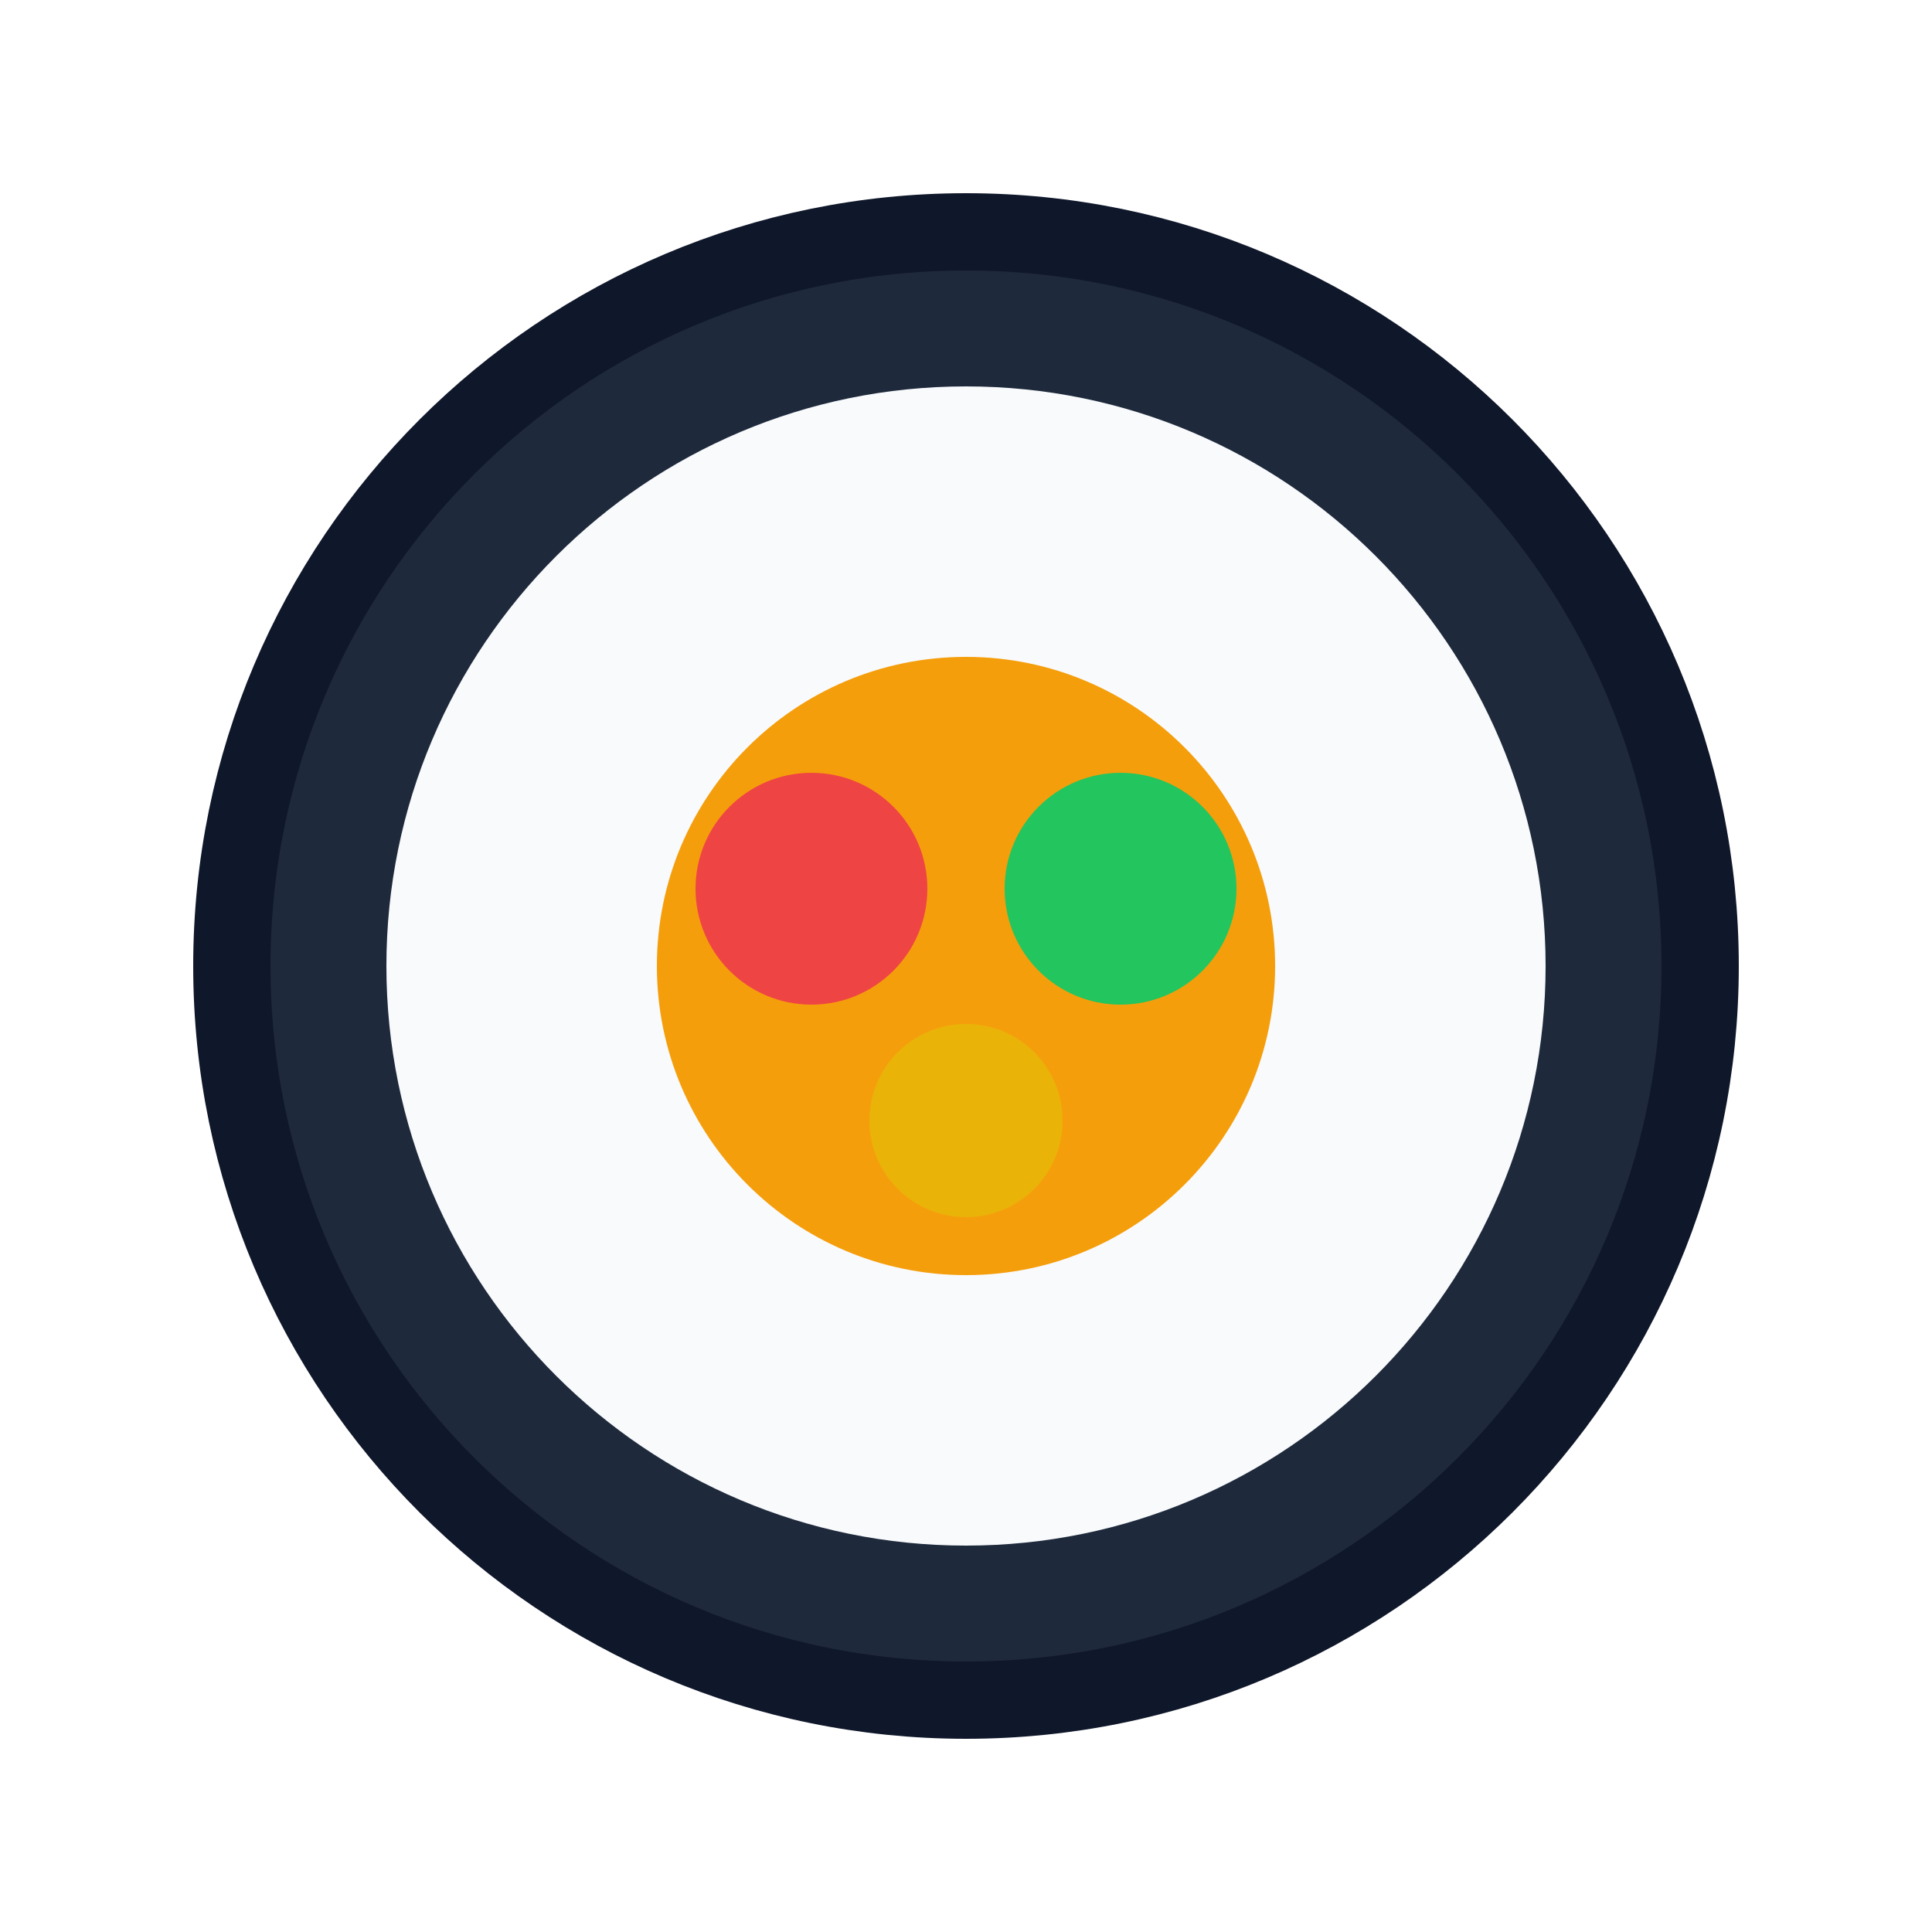
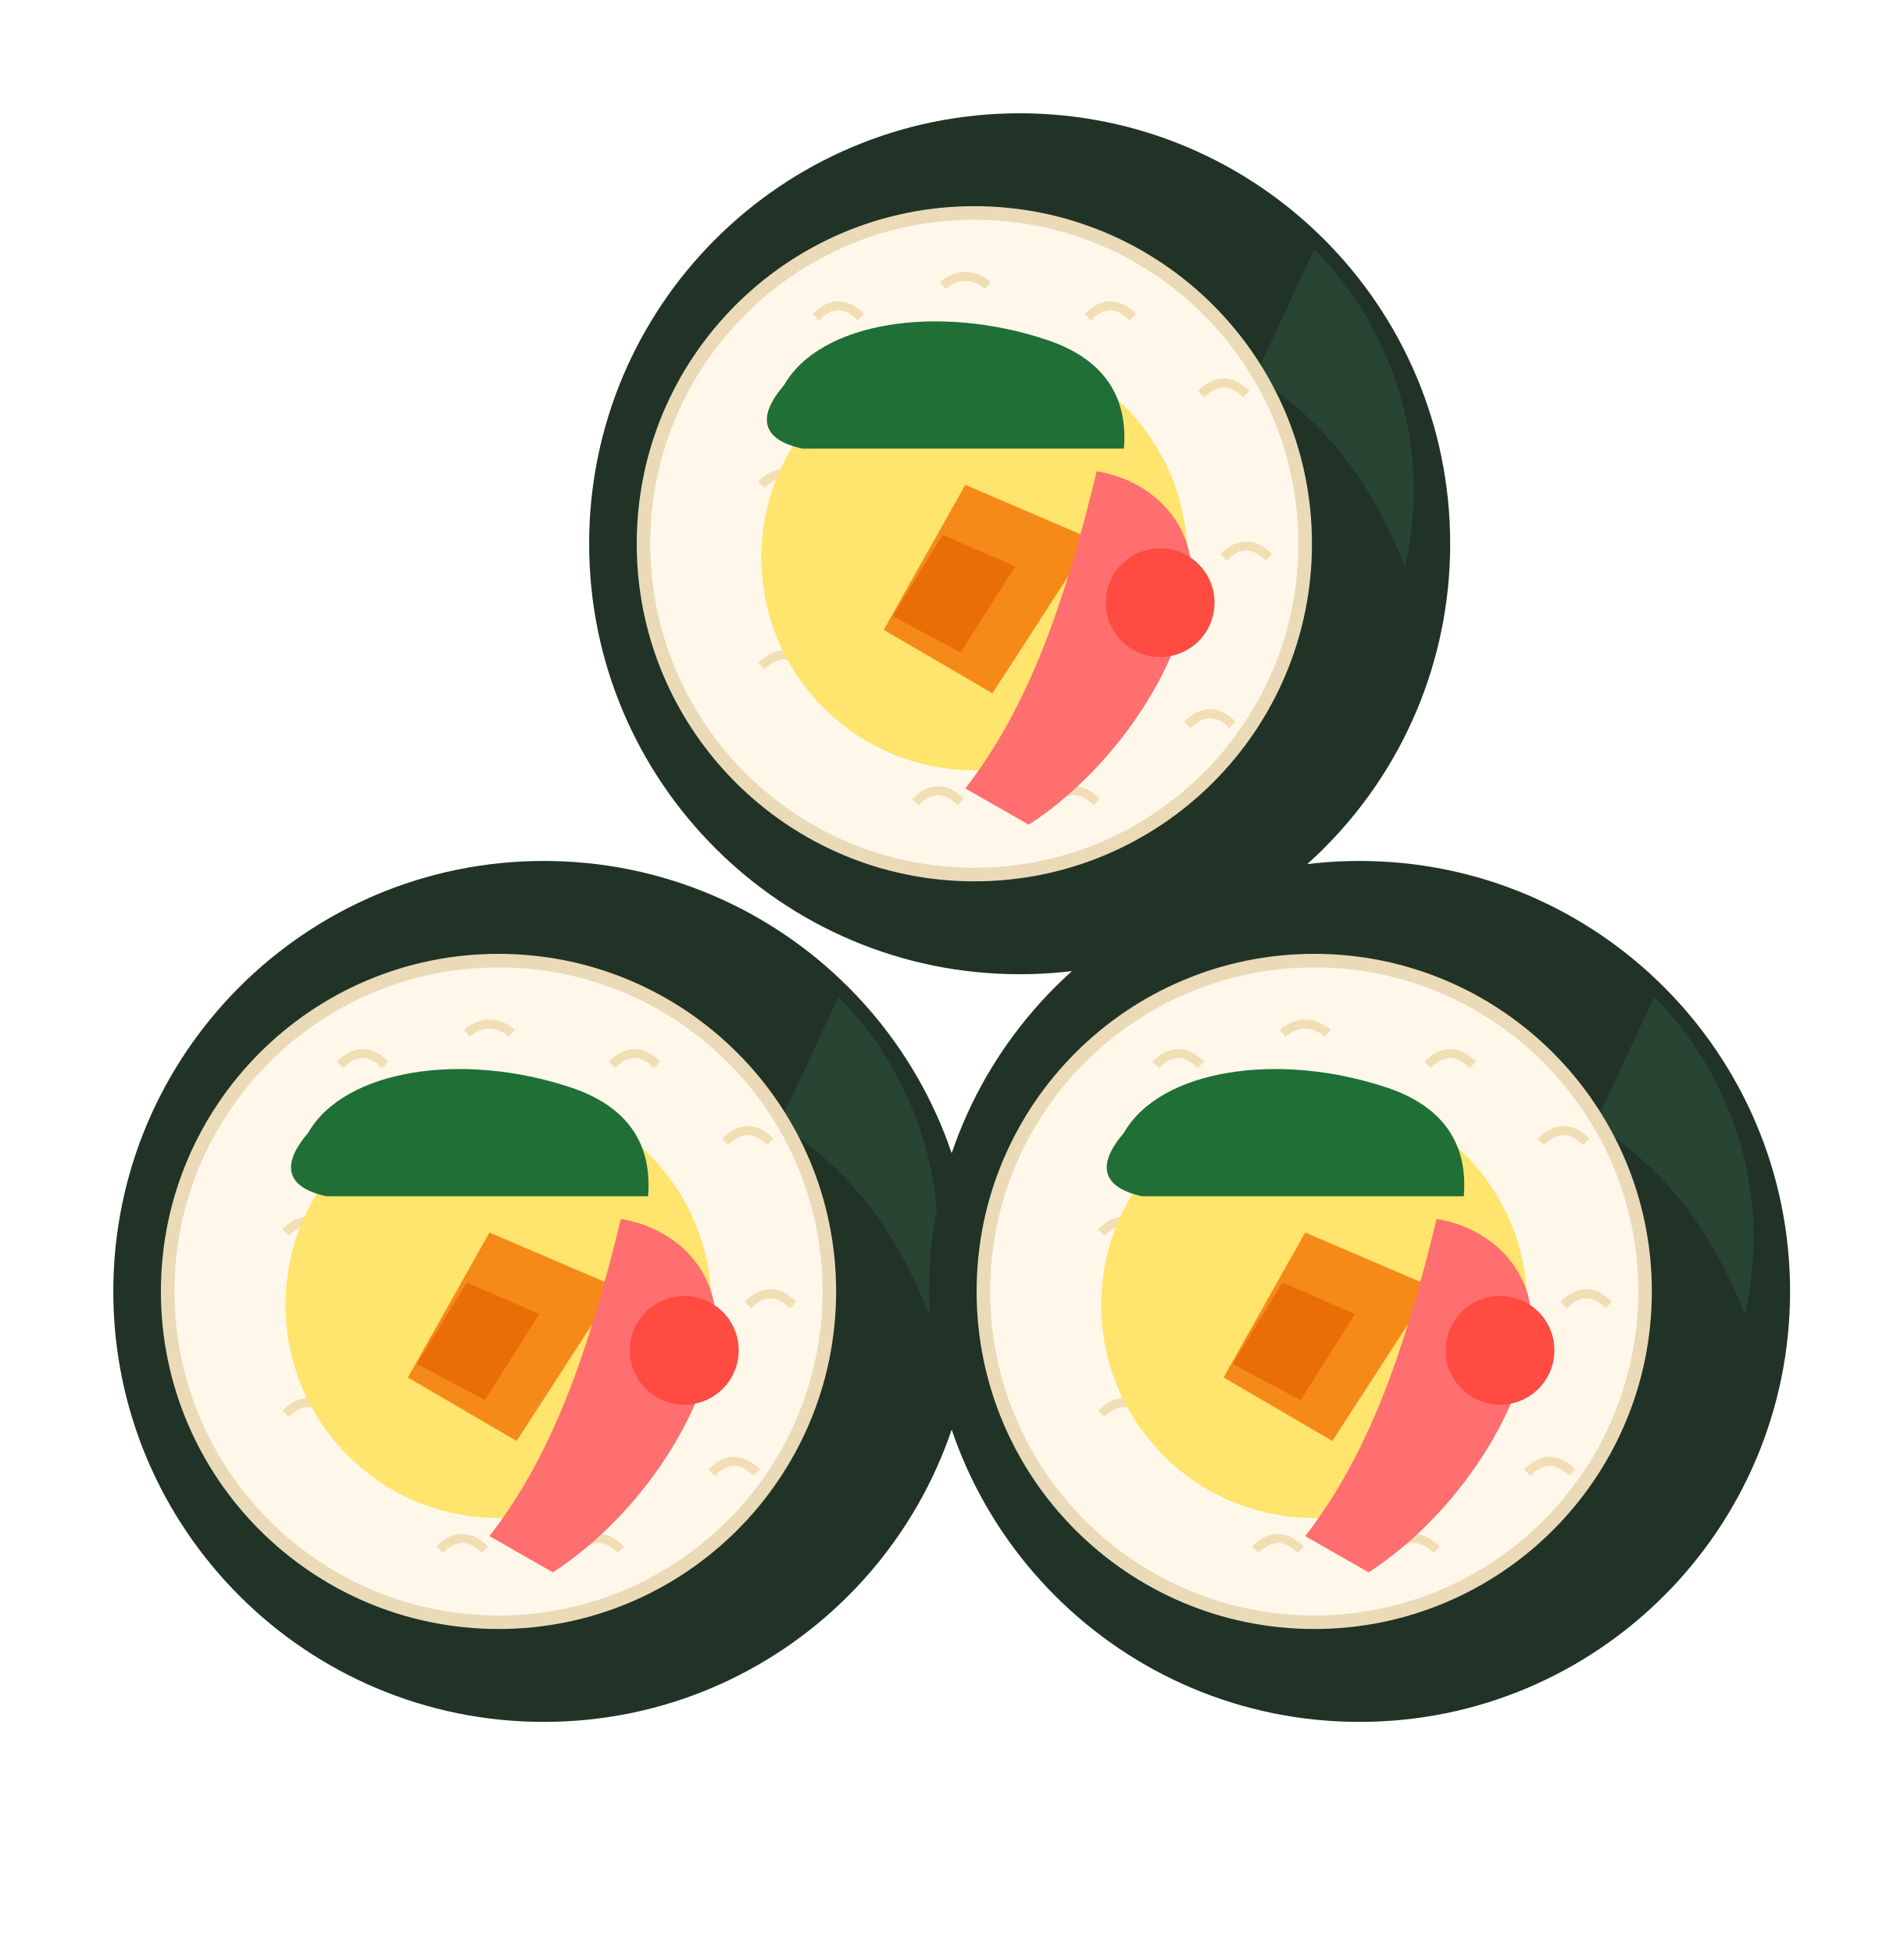
- <svg xmlns="http://www.w3.org/2000/svg" viewBox="0 0 100 100" fill="none">
-   <circle cx="50" cy="50" r="38" fill="#1E293B" stroke="#0F172A" stroke-width="4" />
-   <circle cx="50" cy="50" r="30" fill="#F8FAFC" />
-   <circle cx="50" cy="50" r="16" fill="#F59E0B" />
-   <circle cx="42" cy="46" r="6" fill="#EF4444" />
-   <circle cx="58" cy="46" r="6" fill="#22C55E" />
-   <circle cx="50" cy="58" r="5" fill="#EAB308" />
+ <svg xmlns="http://www.w3.org/2000/svg" width="420" height="431" viewBox="0 0 420 431">
+   <defs>
+     <g id="roll">
+       <ellipse cx="105" cy="105" rx="95" ry="95" fill="#203326" />
+       <path d="M170 40c18 18 26 45 20 70-8-20-18-32-33-42z" fill="#2b4934" opacity=".8" />
+       <circle cx="95" cy="105" r="74" fill="#fff8ea" />
+       <circle cx="95" cy="105" r="73" fill="none" stroke="#eadab7" stroke-width="3" />
+       <g stroke="#efdcae" stroke-width="2" fill="none" opacity=".9">
+         <path d="M60 55q5-5 10 0" />
+         <path d="M88 48q5-4 10 0" />
+         <path d="M120 55q5-5 10 0" />
+         <path d="M145 72q5-5 10 0" />
+         <path d="M48 92q5-5 10 0" />
+         <path d="M150 108q5-5 10 0" />
+         <path d="M48 132q5-5 10 0" />
+         <path d="M142 145q5-5 10 0" />
+         <path d="M82 162q5-5 10 0" />
+         <path d="M112 162q5-5 10 0" />
+       </g>
+       <circle cx="95" cy="108" r="47" fill="#ffe46d" />
+       <path d="M53 70c8-14 34-18 58-10 12 4 18 12 17 24H57c-9-2-10-7-4-14z" fill="#1f6f37" />
+       <path d="M93 92l28 12-22 34-24-14z" fill="#f68a18" />
+       <path d="M88 103l16 7-12 19-15-8z" fill="#ea6e08" />
+       <path d="M122 89c12 2 21 11 21 23-1 18-16 42-36 55l-14-8c14-18 22-41 29-70z" fill="#ff6f6f" />
+       <circle cx="136" cy="118" r="12" fill="#ff4b42" />
+     </g>
+   </defs>
+   <g transform="translate(120 15)">
+     <use href="#roll" />
+   </g>
+   <g transform="translate(15 180)">
+     <use href="#roll" />
+   </g>
+   <g transform="translate(195 180)">
+     <use href="#roll" />
+   </g>
</svg>
